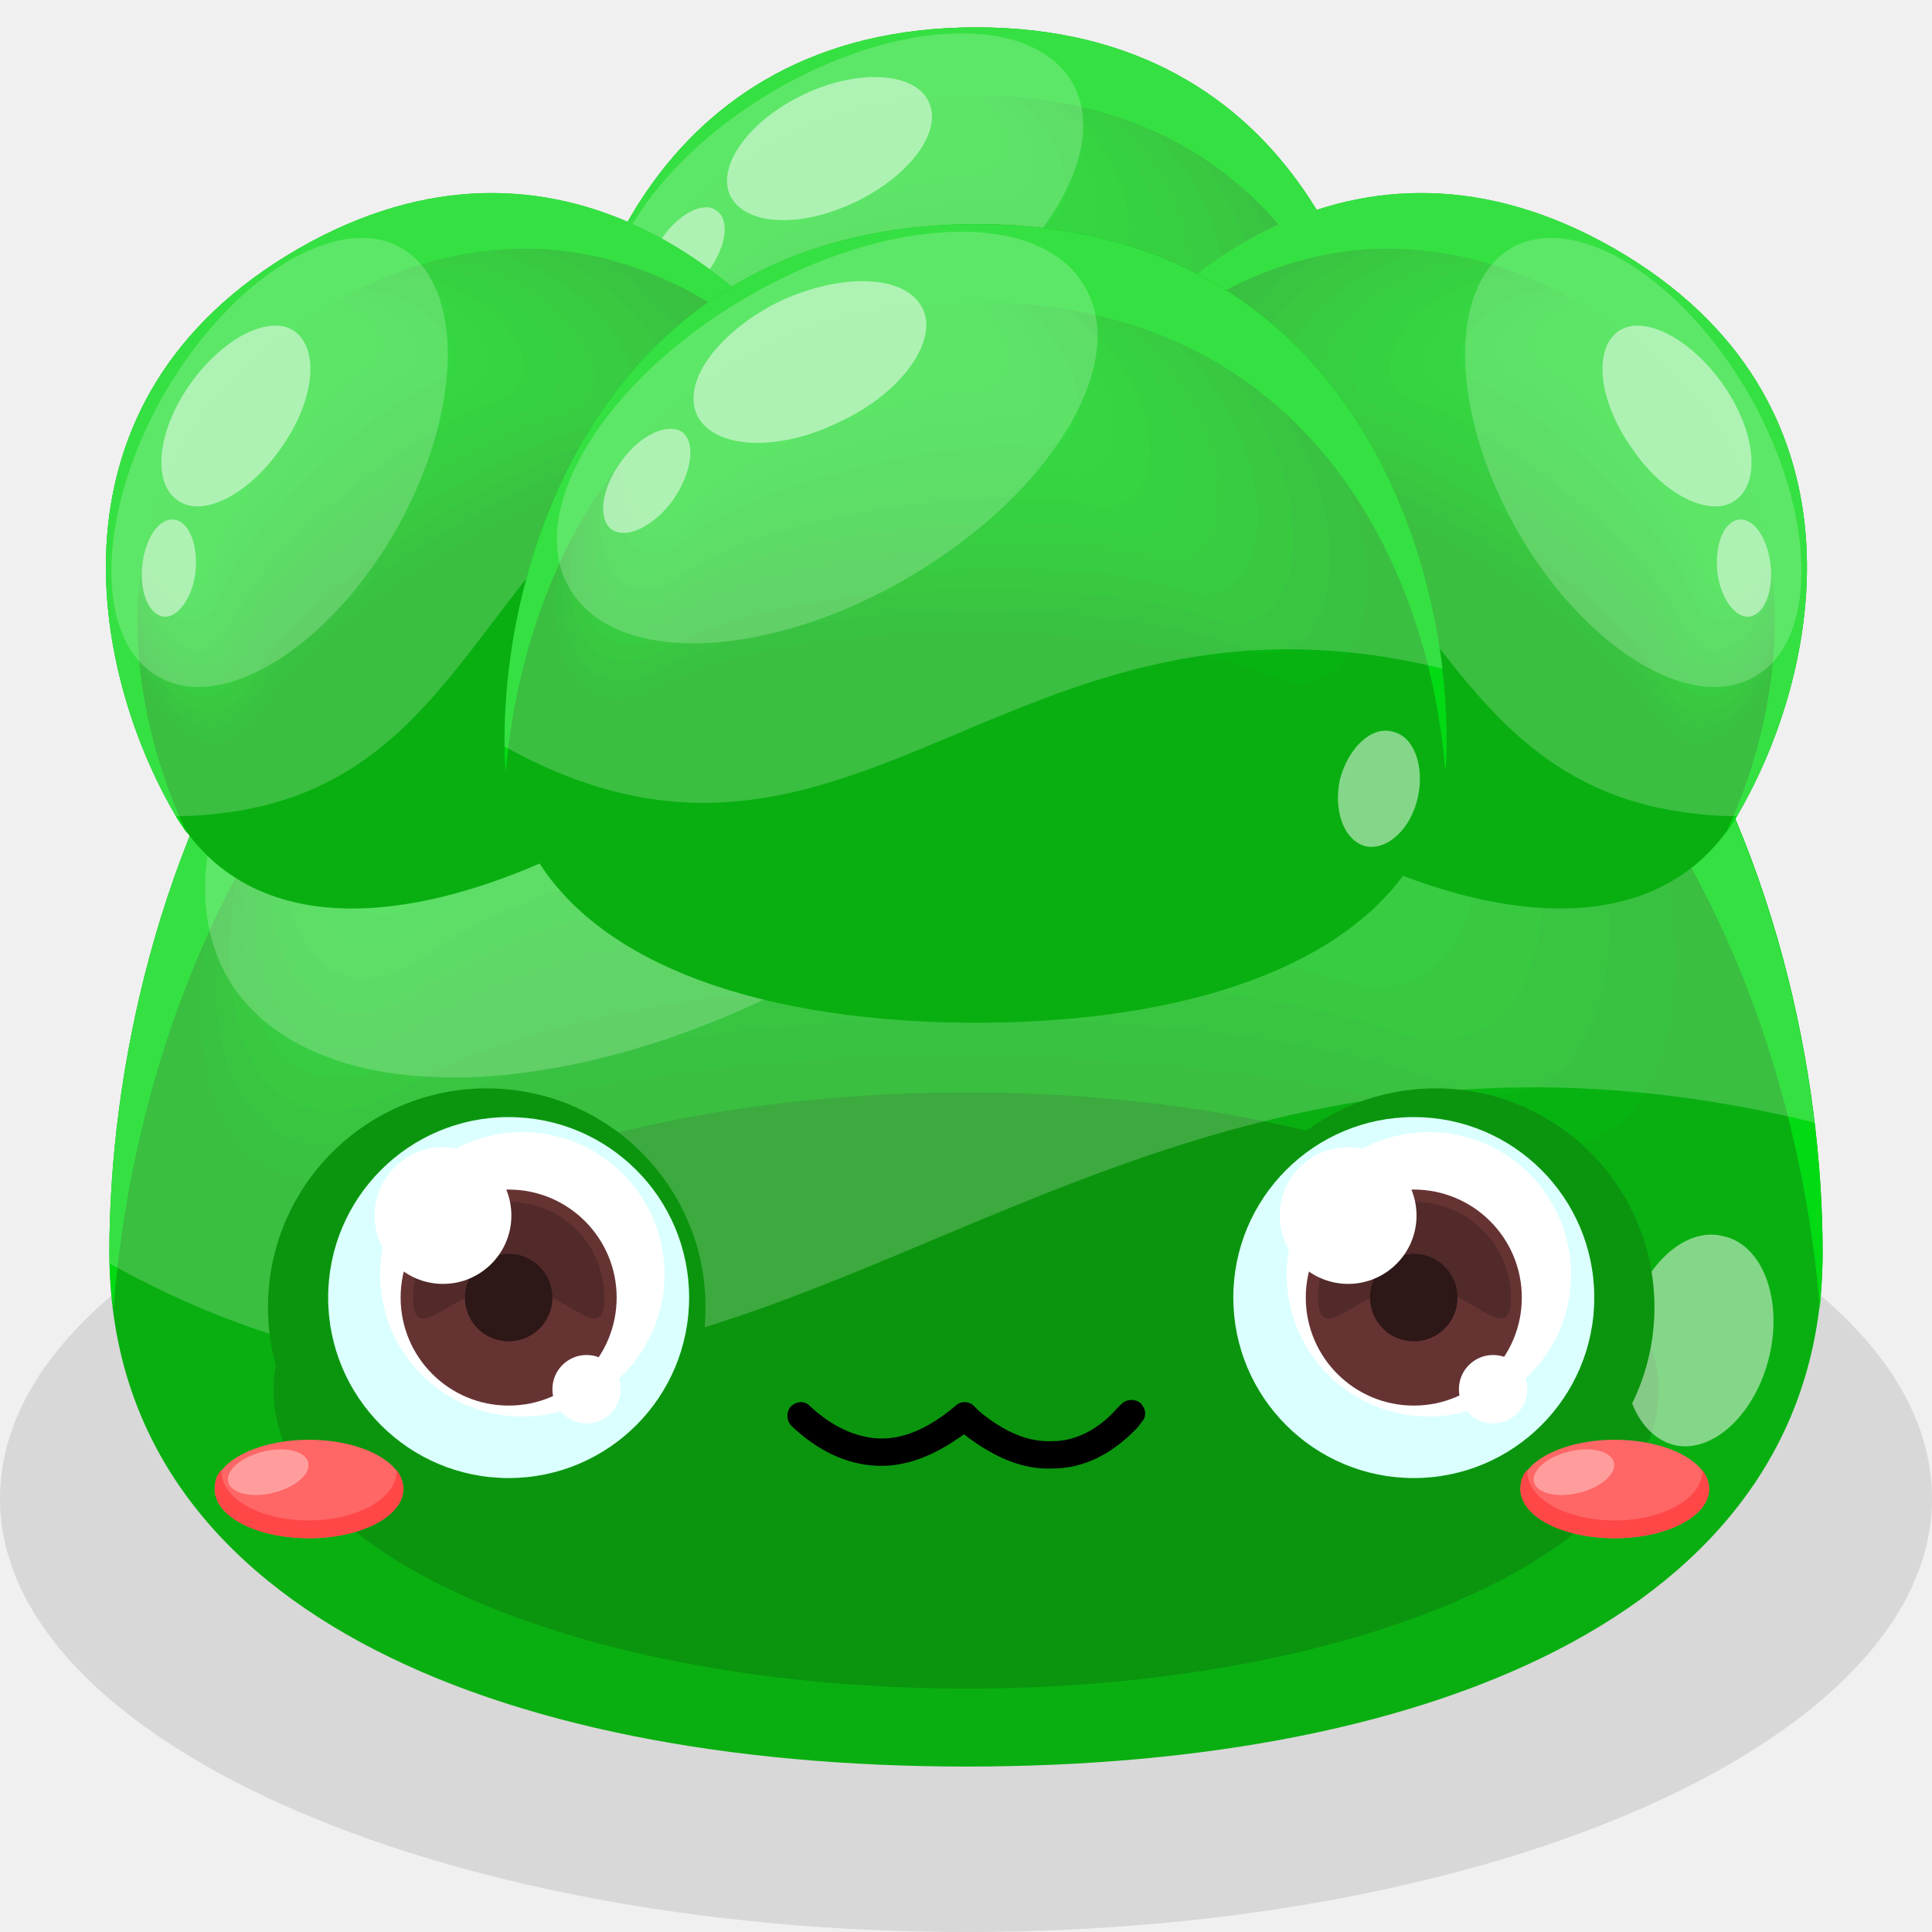
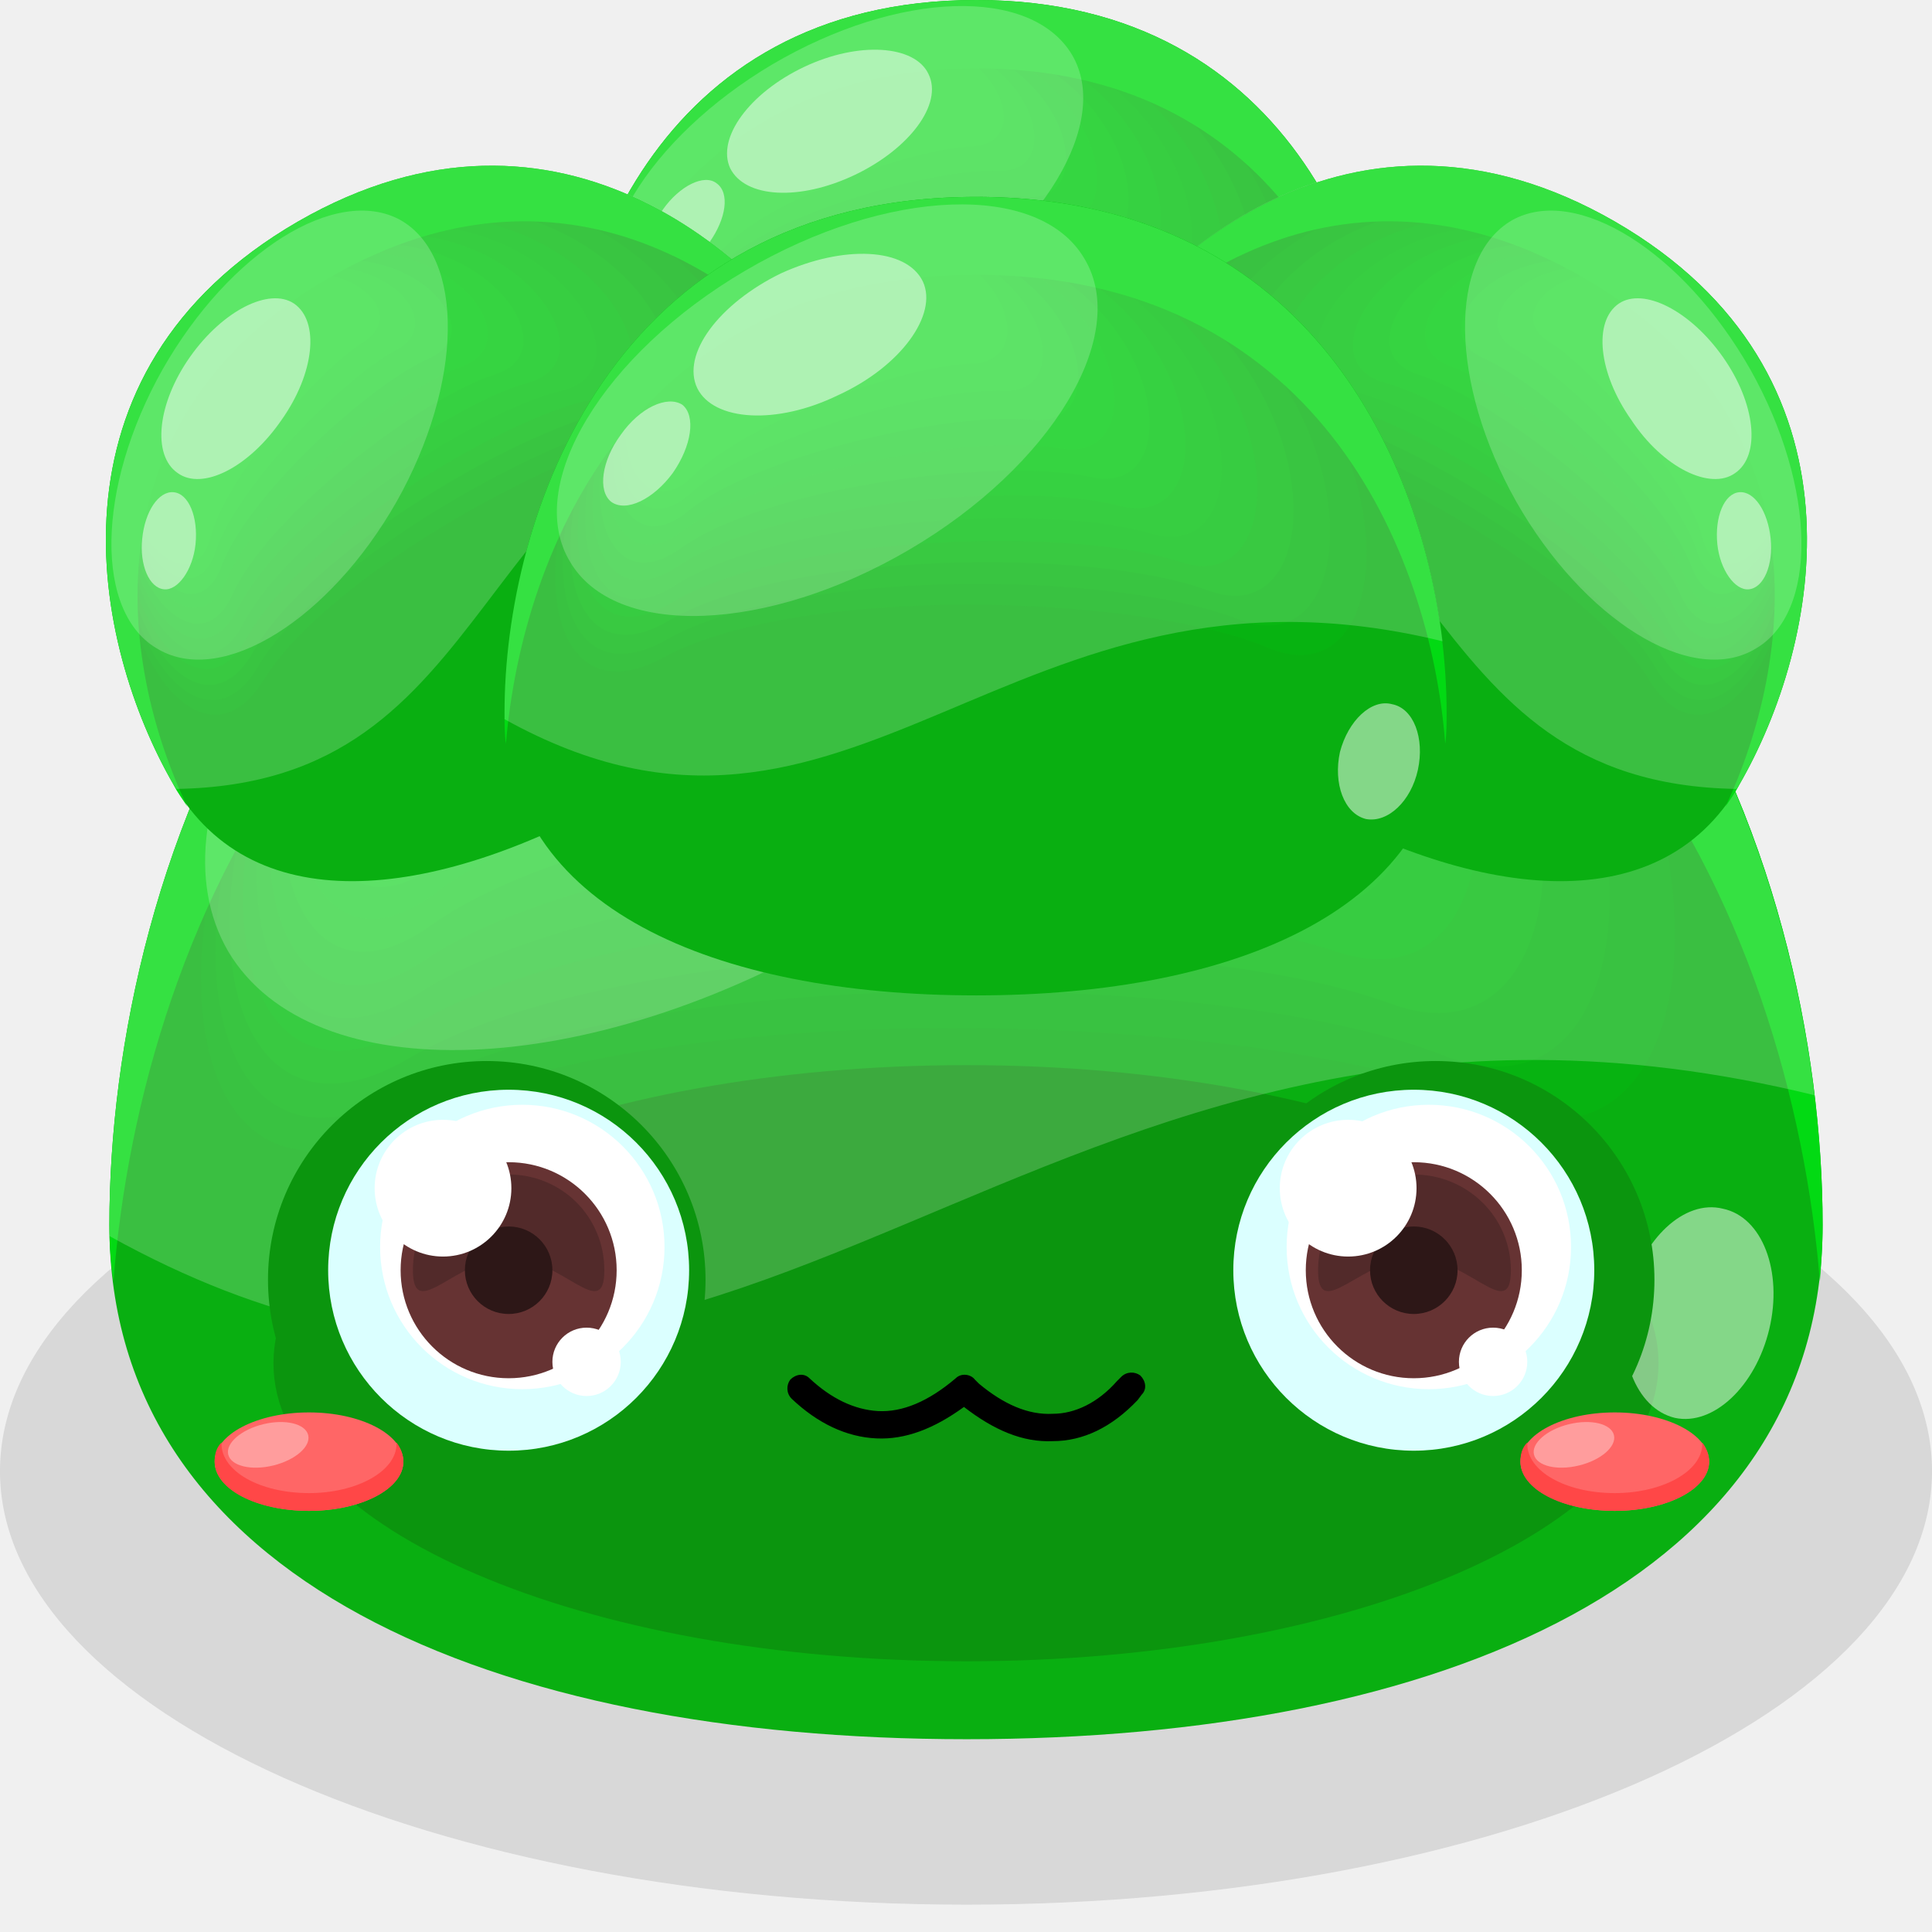
<svg xmlns="http://www.w3.org/2000/svg" version="1.1" id="svg6999" viewBox="0 0 64 64" height="64" width="64">
  <defs id="defs7001" />
-   <g transform="translate(0,-988.3622)" id="layer1">
+   <g transform="translate(0,-989.2682)" id="layer1">
    <g id="_869330224" style="clip-rule:evenodd;fill-rule:evenodd;image-rendering:optimizeQuality;shape-rendering:geometricPrecision;text-rendering:geometricPrecision" transform="matrix(0.0452937,0,0,0.04529361,-100.5067,944.654)">
      <path class="fil1" d="m 2926,1743 c 390,0 706,142 706,318 0,175 -316,317 -706,317 -390,0 -707,-142 -707,-317 0,-176 317,-318 707,-318 z" id="path4052" style="fill:#000000;fill-opacity:0.102" />
      <g id="g4054">
        <path class="fil18" d="m 2926,1196 c 487,0 626,426 626,685 0,259 -280,376 -626,376 -346,0 -627,-117 -627,-376 0,-259 139,-685 627,-685 z" id="path4056" style="fill:#09af11" />
        <path class="fil18" d="m 2505,1832 c -276,146 -186,-621 411,-619 648,2 679,726 438,619 -181,-80 -657,-101 -849,0 z" id="path4058" style="fill:#09af11" />
        <g id="g4060">
          <path class="fil19" d="m 2509,1808 c -260,142 -184,-582 382,-589 614,-9 654,672 423,575 -172,-72 -624,-85 -805,14 z" id="path4062" style="fill:#08b311;fill-opacity:0.953" />
          <path class="fil20" d="m 2514,1784 c -244,138 -184,-543 352,-560 581,-19 629,620 409,533 -164,-65 -592,-69 -761,27 z" id="path4064" style="fill:#08b711;fill-opacity:0.91" />
          <path class="fil21" d="m 2518,1759 c -228,134 -182,-503 323,-530 548,-29 603,567 395,490 -157,-58 -560,-52 -718,40 z" id="path4066" style="fill:#07bb12;fill-opacity:0.863" />
          <path class="fil22" d="m 2522,1735 c -212,130 -181,-463 294,-500 515,-40 578,513 380,446 -148,-50 -527,-36 -674,54 z" id="path4068" style="fill:#06bf12;fill-opacity:0.82" />
          <path class="fil23" d="m 2526,1711 c -196,125 -179,-424 265,-471 482,-50 553,460 366,403 -140,-42 -495,-19 -631,68 z" id="path4070" style="fill:#06c312;fill-opacity:0.773" />
          <path class="fil24" d="m 2530,1687 c -180,121 -178,-385 236,-441 449,-61 527,406 352,359 -132,-34 -464,-2 -588,82 z" id="path4072" style="fill:#05c612;fill-opacity:0.725" />
          <path class="fil25" d="m 2534,1662 c -164,118 -176,-345 207,-411 416,-71 502,353 337,317 -123,-27 -431,13 -544,94 z" id="path4074" style="fill:#05ca12;fill-opacity:0.682" />
          <path class="fil26" d="m 2538,1638 c -148,113 -175,-306 178,-381 382,-82 477,299 323,273 -115,-20 -399,30 -501,108 z" id="path4076" style="fill:#04ce12;fill-opacity:0.635" />
          <path class="fil27" d="m 2542,1614 c -132,109 -173,-267 149,-352 349,-92 451,246 308,230 -106,-12 -366,47 -457,122 z" id="path4078" style="fill:#03d213;fill-opacity:0.592" />
          <path class="fil28" d="m 2546,1590 c -116,104 -172,-228 120,-322 316,-103 426,192 294,186 -99,-4 -334,63 -414,136 z" id="path4080" style="fill:#03d613;fill-opacity:0.545" />
        </g>
        <path class="fil29" d="m 2550,1565 c -99,101 -170,-188 91,-292 283,-113 401,139 280,143 -91,4 -302,80 -371,149 z" id="path4082" style="fill:#02da13;fill-opacity:0.502" />
        <path class="fil30" d="m 2926,1196 c 487,0 626,426 626,685 0,14 -1,28 -2,41 -21,-259 -174,-624 -624,-624 -451,0 -604,365 -624,624 -2,-13 -3,-27 -3,-41 0,-259 139,-685 627,-685 z" id="path4084" style="fill:#02da13" />
        <path class="fil31" d="m 2926,1764 c 279,0 506,97 506,218 0,121 -227,218 -506,218 -280,0 -507,-97 -507,-218 0,-121 227,-218 507,-218 z" id="path4086" style="fill:#0b950e" />
        <path class="fil16" d="m 2926,1196 c 431,0 589,334 620,590 -580,-142 -782,361 -1247,103 0,-3 0,-5 0,-8 0,-259 139,-685 627,-685 z" id="path4088" style="fill:#ffffff;fill-opacity:0.2" />
        <path class="fil16" d="m 2619,1293 c 189,-111 391,-118 451,-16 61,103 -43,276 -232,387 -189,112 -391,119 -452,17 -60,-103 44,-276 233,-388 z" id="path4090" style="fill:#ffffff;fill-opacity:0.2" />
        <path class="fil17" d="m 3479,1869 c 29,6 44,46 34,88 -10,42 -41,71 -69,65 -29,-7 -44,-47 -34,-89 10,-42 41,-71 69,-64 z" id="path4092" style="fill:#ffffff;fill-opacity:0.502" />
        <path class="fil17" d="m 2667,1297 c 82,-39 166,-34 188,11 21,44 -29,113 -111,152 -83,39 -167,34 -189,-11 -21,-44 29,-112 112,-152 z" id="path4094" style="fill:#ffffff;fill-opacity:0.502" />
        <path class="fil17" d="m 2454,1511 c 25,-35 62,-53 81,-39 19,14 14,54 -12,90 -25,35 -62,53 -81,39 -19,-14 -14,-54 12,-90 z" id="path4096" style="fill:#ffffff;fill-opacity:0.502" />
      </g>
      <g id="g4098">
        <path class="fil18" d="m 2933,985 c 235,0 303,207 303,332 0,125 -136,182 -303,182 -168,0 -304,-57 -304,-182 0,-125 68,-332 304,-332 z" id="path4100" style="fill:#09af11" />
        <path class="fil18" d="m 2729,1293 c -133,71 -90,-300 199,-300 314,1 329,352 212,300 -88,-39 -318,-49 -411,0 z" id="path4102" style="fill:#09af11" />
        <g id="g4104">
          <path class="fil19" d="m 2731,1282 c -126,68 -89,-282 185,-286 297,-4 317,326 205,279 -84,-35 -303,-41 -390,7 z" id="path4106" style="fill:#08b311;fill-opacity:0.953" />
          <path class="fil20" d="m 2733,1270 c -118,67 -89,-263 171,-271 281,-9 304,300 198,258 -80,-32 -287,-34 -369,13 z" id="path4108" style="fill:#08b711;fill-opacity:0.91" />
          <path class="fil21" d="m 2735,1258 c -110,65 -88,-244 157,-257 265,-14 292,275 191,237 -76,-27 -271,-25 -348,20 z" id="path4110" style="fill:#07bb12;fill-opacity:0.863" />
          <path class="fil22" d="m 2737,1246 c -103,63 -87,-224 142,-242 250,-19 280,248 185,216 -72,-24 -256,-17 -327,26 z" id="path4112" style="fill:#06bf12;fill-opacity:0.82" />
          <path class="fil23" d="m 2739,1235 c -95,60 -87,-206 128,-228 234,-25 268,222 178,195 -68,-21 -240,-10 -306,33 z" id="path4114" style="fill:#06c312;fill-opacity:0.773" />
          <path class="fil24" d="m 2741,1223 c -87,59 -86,-187 114,-214 218,-29 256,197 171,174 -64,-16 -225,-1 -285,40 z" id="path4116" style="fill:#05c612;fill-opacity:0.725" />
          <path class="fil25" d="m 2743,1211 c -79,57 -85,-167 100,-199 201,-35 243,171 164,153 -60,-13 -209,7 -264,46 z" id="path4118" style="fill:#05ca12;fill-opacity:0.682" />
          <path class="fil26" d="m 2745,1199 c -72,55 -85,-148 86,-184 185,-40 231,145 156,132 -55,-10 -192,14 -242,52 z" id="path4120" style="fill:#04ce12;fill-opacity:0.635" />
          <path class="fil27" d="m 2747,1188 c -64,52 -84,-130 72,-171 169,-44 219,119 149,112 -51,-6 -177,22 -221,59 z" id="path4122" style="fill:#03d213;fill-opacity:0.592" />
          <path class="fil28" d="m 2749,1176 c -56,51 -83,-110 58,-156 153,-50 206,93 142,90 -47,-2 -161,31 -200,66 z" id="path4124" style="fill:#03d613;fill-opacity:0.545" />
        </g>
        <path class="fil29" d="m 2751,1164 c -48,49 -83,-91 44,-142 137,-54 194,68 135,70 -44,2 -146,38 -179,72 z" id="path4126" style="fill:#02da13;fill-opacity:0.502" />
        <path class="fil30" d="m 2933,985 c 235,0 303,207 303,332 0,7 0,13 -1,20 -10,-126 -84,-302 -302,-302 -218,0 -293,176 -303,302 0,-7 -1,-13 -1,-20 0,-125 68,-332 304,-332 z" id="path4128" style="fill:#02da13" />
        <path class="fil16" d="m 2933,985 c 208,0 285,162 300,286 -281,-69 -378,175 -604,50 0,-2 0,-3 0,-4 0,-125 68,-332 304,-332 z" id="path4130" style="fill:#ffffff;fill-opacity:0.2" />
        <path class="fil16" d="m 2784,1032 c 92,-54 189,-57 219,-7 29,49 -21,133 -113,187 -91,54 -189,57 -219,8 -29,-50 22,-134 113,-188 z" id="path4132" style="fill:#ffffff;fill-opacity:0.2" />
        <path class="fil17" d="m 3201,1311 c 14,3 21,22 16,43 -5,20 -20,34 -33,31 -14,-3 -22,-22 -17,-43 5,-20 20,-34 34,-31 z" id="path4134" style="fill:#ffffff;fill-opacity:0.502" />
        <path class="fil17" d="m 2807,1034 c 40,-19 81,-16 91,5 11,22 -14,55 -54,74 -40,19 -80,17 -91,-5 -10,-22 14,-55 54,-74 z" id="path4136" style="fill:#ffffff;fill-opacity:0.502" />
        <path class="fil17" d="m 2704,1138 c 12,-17 30,-26 39,-19 10,7 7,26 -5,43 -13,17 -30,26 -40,19 -9,-7 -6,-26 6,-43 z" id="path4138" style="fill:#ffffff;fill-opacity:0.502" />
      </g>
      <g id="g4140">
        <path class="fil18" d="m 2437,1147 c 191,-110 343,26 402,128 58,101 -25,211 -161,289 -137,79 -273,97 -332,-5 -59,-102 -101,-301 91,-412 z" id="path4142" style="fill:#09af11" />
        <path class="fil18" d="m 2416,1493 c -75,120 -214,-202 21,-337 255,-146 432,132 313,144 -90,10 -282,110 -334,193 z" id="path4144" style="fill:#09af11" />
        <g id="g4146">
          <path class="fil19" d="m 2412,1482 c -70,115 -205,-186 16,-318 240,-143 410,116 298,130 -85,11 -265,109 -314,188 z" id="path4148" style="fill:#08b311;fill-opacity:0.953" />
          <path class="fil20" d="m 2408,1472 c -64,110 -195,-172 12,-300 224,-139 388,101 281,116 -79,12 -248,108 -293,184 z" id="path4150" style="fill:#08b711;fill-opacity:0.91" />
          <path class="fil21" d="m 2404,1462 c -59,104 -185,-157 7,-282 209,-136 366,85 266,103 -74,12 -232,106 -273,179 z" id="path4152" style="fill:#07bb12;fill-opacity:0.863" />
          <path class="fil22" d="m 2400,1451 c -53,99 -176,-141 2,-263 194,-133 344,70 251,89 -69,14 -215,105 -253,174 z" id="path4154" style="fill:#06bf12;fill-opacity:0.82" />
          <path class="fil23" d="m 2397,1441 c -49,93 -167,-127 -3,-246 178,-129 322,56 235,76 -64,15 -199,105 -232,170 z" id="path4156" style="fill:#06c312;fill-opacity:0.773" />
          <path class="fil24" d="m 2393,1430 c -44,89 -158,-111 -8,-227 163,-126 300,40 220,62 -59,16 -182,104 -212,165 z" id="path4158" style="fill:#05c612;fill-opacity:0.725" />
          <path class="fil25" d="m 2389,1420 c -38,83 -148,-96 -12,-209 147,-122 277,25 204,48 -54,17 -166,103 -192,161 z" id="path4160" style="fill:#05ca12;fill-opacity:0.682" />
          <path class="fil26" d="m 2385,1409 c -33,78 -138,-81 -17,-190 132,-119 256,9 189,34 -50,18 -150,102 -172,156 z" id="path4162" style="fill:#04ce12;fill-opacity:0.635" />
          <path class="fil27" d="m 2381,1399 c -27,73 -129,-66 -22,-172 117,-116 234,-6 174,20 -45,20 -133,101 -152,152 z" id="path4164" style="fill:#03d213;fill-opacity:0.592" />
          <path class="fil28" d="m 2377,1388 c -22,68 -119,-50 -26,-153 101,-113 211,-22 158,6 -40,21 -117,101 -132,147 z" id="path4166" style="fill:#03d613;fill-opacity:0.545" />
        </g>
        <path class="fil29" d="m 2373,1378 c -16,62 -110,-36 -31,-136 86,-108 190,-36 143,-7 -35,22 -101,100 -112,143 z" id="path4168" style="fill:#02da13;fill-opacity:0.502" />
        <path class="fil30" d="m 2437,1147 c 191,-110 343,26 402,128 3,5 6,11 8,16 -67,-97 -210,-205 -387,-103 -177,102 -155,280 -104,387 -3,-5 -7,-10 -10,-16 -59,-102 -101,-301 91,-412 z" id="path4170" style="fill:#02da13" />
        <path class="fil16" d="m 2437,1147 c 169,-98 308,-2 378,92 -261,75 -226,319 -467,323 -1,-1 -1,-2 -2,-3 -59,-102 -101,-301 91,-412 z" id="path4172" style="fill:#ffffff;fill-opacity:0.2" />
        <path class="fil16" d="m 2338,1255 c 49,-86 127,-135 174,-109 47,27 46,119 -3,206 -49,86 -127,135 -174,108 -47,-26 -46,-118 3,-205 z" id="path4174" style="fill:#ffffff;fill-opacity:0.2" />
        <path class="fil17" d="m 2807,1286 c 13,-4 28,8 34,27 5,19 0,37 -13,41 -13,4 -28,-8 -33,-27 -6,-19 0,-37 12,-41 z" id="path4176" style="fill:#ffffff;fill-opacity:0.502" />
        <path class="fil17" d="m 2358,1246 c 24,-34 58,-51 76,-39 19,13 15,51 -9,85 -24,35 -58,52 -76,39 -19,-13 -15,-51 9,-85 z" id="path4178" style="fill:#ffffff;fill-opacity:0.502" />
        <path class="fil17" d="m 2323,1379 c 2,-20 12,-35 23,-34 11,1 18,18 16,38 -2,19 -13,34 -23,33 -11,-1 -18,-18 -16,-37 z" id="path4180" style="fill:#ffffff;fill-opacity:0.502" />
      </g>
      <g id="g4182">
        <path class="fil18" d="m 3400,1147 c -191,-110 -343,26 -402,128 -58,101 25,211 161,289 136,79 273,97 332,-5 59,-102 101,-301 -91,-412 z" id="path4184" style="fill:#09af11" />
        <path class="fil18" d="m 3421,1493 c 75,120 214,-202 -21,-337 -255,-146 -432,132 -313,144 90,10 282,110 334,193 z" id="path4186" style="fill:#09af11" />
        <g id="g4188">
          <path class="fil19" d="m 3425,1482 c 70,115 205,-186 -16,-318 -240,-143 -410,116 -298,130 85,11 265,109 314,188 z" id="path4190" style="fill:#08b311;fill-opacity:0.953" />
          <path class="fil20" d="m 3429,1472 c 64,110 195,-172 -12,-300 -224,-139 -388,101 -282,116 80,12 249,108 294,184 z" id="path4192" style="fill:#08b711;fill-opacity:0.91" />
          <path class="fil21" d="m 3433,1462 c 59,104 185,-157 -7,-282 -209,-136 -366,85 -266,103 74,12 232,106 273,179 z" id="path4194" style="fill:#07bb12;fill-opacity:0.863" />
          <path class="fil22" d="m 3437,1451 c 53,99 176,-141 -2,-263 -194,-133 -344,70 -251,89 69,14 215,105 253,174 z" id="path4196" style="fill:#06bf12;fill-opacity:0.82" />
          <path class="fil23" d="m 3440,1441 c 49,93 167,-127 3,-246 -178,-129 -322,56 -235,76 64,15 199,105 232,170 z" id="path4198" style="fill:#06c312;fill-opacity:0.773" />
          <path class="fil24" d="m 3444,1430 c 43,89 158,-111 8,-227 -163,-126 -300,40 -220,62 59,16 182,104 212,165 z" id="path4200" style="fill:#05c612;fill-opacity:0.725" />
          <path class="fil25" d="m 3448,1420 c 38,83 148,-96 12,-209 -147,-122 -277,25 -204,48 54,17 166,103 192,161 z" id="path4202" style="fill:#05ca12;fill-opacity:0.682" />
          <path class="fil26" d="m 3452,1409 c 33,78 138,-81 17,-190 -132,-119 -256,9 -189,34 50,18 150,102 172,156 z" id="path4204" style="fill:#04ce12;fill-opacity:0.635" />
          <path class="fil27" d="m 3456,1399 c 27,73 129,-66 21,-172 -116,-116 -233,-6 -173,20 45,20 133,101 152,152 z" id="path4206" style="fill:#03d213;fill-opacity:0.592" />
          <path class="fil28" d="m 3460,1388 c 22,68 119,-50 26,-153 -101,-113 -211,-22 -158,6 40,21 117,101 132,147 z" id="path4208" style="fill:#03d613;fill-opacity:0.545" />
        </g>
        <path class="fil29" d="m 3464,1378 c 16,62 110,-36 31,-136 -86,-108 -190,-36 -143,-7 35,22 101,100 112,143 z" id="path4210" style="fill:#02da13;fill-opacity:0.502" />
        <path class="fil30" d="m 3400,1147 c -191,-110 -343,26 -402,128 -3,5 -6,11 -8,16 67,-97 210,-205 387,-103 177,102 154,280 104,387 3,-5 7,-10 10,-16 59,-102 101,-301 -91,-412 z" id="path4212" style="fill:#02da13" />
        <path class="fil16" d="m 3400,1147 c -169,-98 -308,-2 -378,92 260,75 226,319 467,323 1,-1 1,-2 2,-3 59,-102 101,-301 -91,-412 z" id="path4214" style="fill:#ffffff;fill-opacity:0.2" />
        <path class="fil16" d="m 3499,1255 c -49,-86 -127,-135 -174,-109 -47,27 -46,119 3,206 49,86 127,135 174,108 47,-26 46,-118 -3,-205 z" id="path4216" style="fill:#ffffff;fill-opacity:0.2" />
        <path class="fil17" d="m 3030,1286 c -13,-4 -28,8 -34,27 -5,19 0,37 13,41 13,4 28,-8 33,-27 6,-19 0,-37 -12,-41 z" id="path4218" style="fill:#ffffff;fill-opacity:0.502" />
        <path class="fil17" d="m 3479,1246 c -24,-34 -58,-51 -76,-39 -19,13 -15,51 9,85 23,35 58,52 76,39 19,-13 15,-51 -9,-85 z" id="path4220" style="fill:#ffffff;fill-opacity:0.502" />
        <path class="fil17" d="m 3514,1379 c -2,-20 -12,-35 -23,-34 -11,1 -18,18 -16,38 2,19 13,34 23,33 11,-1 18,-18 16,-37 z" id="path4222" style="fill:#ffffff;fill-opacity:0.502" />
      </g>
      <g id="g4224">
        <path class="fil18" d="m 2933,1129 c 268,0 344,235 344,377 0,143 -154,207 -344,207 -191,0 -345,-64 -345,-207 0,-142 77,-377 345,-377 z" id="path4226" style="fill:#09af11" />
        <path class="fil18" d="m 2701,1479 c -151,81 -102,-341 226,-340 357,1 374,399 241,340 -99,-44 -361,-55 -467,0 z" id="path4228" style="fill:#09af11" />
        <g id="g4230">
          <path class="fil19" d="m 2704,1466 c -143,78 -102,-320 209,-324 339,-5 361,370 234,317 -95,-40 -344,-47 -443,7 z" id="path4232" style="fill:#08b311;fill-opacity:0.953" />
          <path class="fil20" d="m 2706,1453 c -134,76 -101,-299 194,-308 320,-11 346,341 225,293 -91,-36 -326,-38 -419,15 z" id="path4234" style="fill:#08b711;fill-opacity:0.91" />
          <path class="fil21" d="m 2708,1439 c -125,74 -100,-276 178,-291 302,-16 332,311 217,269 -86,-32 -308,-29 -395,22 z" id="path4236" style="fill:#07bb12;fill-opacity:0.863" />
          <path class="fil22" d="m 2710,1426 c -116,71 -99,-255 162,-275 284,-22 318,282 210,245 -82,-27 -291,-19 -372,30 z" id="path4238" style="fill:#06bf12;fill-opacity:0.82" />
          <path class="fil23" d="m 2713,1413 c -108,69 -99,-234 145,-259 266,-28 305,253 202,221 -77,-23 -273,-10 -347,38 z" id="path4240" style="fill:#06c312;fill-opacity:0.773" />
          <path class="fil24" d="m 2715,1399 c -99,67 -98,-212 130,-242 247,-34 290,223 193,198 -72,-19 -255,-2 -323,44 z" id="path4242" style="fill:#05c612;fill-opacity:0.725" />
          <path class="fil25" d="m 2717,1386 c -90,65 -97,-190 114,-226 229,-39 276,194 186,174 -68,-15 -237,7 -300,52 z" id="path4244" style="fill:#05ca12;fill-opacity:0.682" />
          <path class="fil26" d="m 2719,1373 c -81,62 -96,-169 98,-210 211,-45 263,164 178,150 -63,-11 -219,17 -276,60 z" id="path4246" style="fill:#04ce12;fill-opacity:0.635" />
          <path class="fil27" d="m 2722,1359 c -73,60 -96,-147 81,-193 193,-51 249,135 170,126 -59,-6 -201,26 -251,67 z" id="path4248" style="fill:#03d213;fill-opacity:0.592" />
          <path class="fil28" d="m 2724,1346 c -64,58 -95,-125 66,-177 174,-57 234,106 162,102 -55,-2 -184,35 -228,75 z" id="path4250" style="fill:#03d613;fill-opacity:0.545" />
        </g>
        <path class="fil29" d="m 2726,1333 c -55,55 -94,-104 50,-161 156,-63 220,76 154,79 -50,1 -166,43 -204,82 z" id="path4252" style="fill:#02da13;fill-opacity:0.502" />
        <path class="fil30" d="m 2933,1129 c 268,0 344,235 344,377 0,8 0,16 -1,23 -11,-143 -96,-343 -343,-343 -248,0 -332,200 -344,343 -1,-7 -1,-15 -1,-23 0,-142 77,-377 345,-377 z" id="path4254" style="fill:#02da13" />
        <path class="fil16" d="m 2933,1129 c 237,0 324,184 341,325 -319,-78 -430,199 -686,57 0,-2 0,-3 0,-5 0,-142 77,-377 345,-377 z" id="path4256" style="fill:#ffffff;fill-opacity:0.2" />
        <path class="fil16" d="m 2764,1183 c 104,-61 215,-65 248,-9 34,56 -24,152 -128,213 -104,61 -215,65 -248,9 -34,-56 24,-152 128,-213 z" id="path4258" style="fill:#ffffff;fill-opacity:0.2" />
        <path class="fil17" d="m 3237,1500 c 16,3 24,25 19,48 -5,23 -22,39 -38,36 -16,-4 -24,-26 -19,-49 6,-23 23,-39 38,-35 z" id="path4260" style="fill:#ffffff;fill-opacity:0.502" />
        <path class="fil17" d="m 2790,1185 c 46,-21 92,-19 104,6 11,24 -16,62 -62,83 -45,22 -91,19 -103,-5 -12,-25 16,-62 61,-84 z" id="path4262" style="fill:#ffffff;fill-opacity:0.502" />
        <path class="fil17" d="m 2673,1303 c 14,-20 34,-29 45,-22 10,8 7,30 -7,50 -14,19 -34,29 -45,21 -10,-8 -7,-30 7,-49 z" id="path4264" style="fill:#ffffff;fill-opacity:0.502" />
      </g>
      <circle class="fil31" cx="2575" cy="1921" r="160" id="circle4266" style="fill:#0b950e" />
      <g id="g4268">
        <circle class="fil60" cx="2591" cy="1914" r="132" id="circle4270" style="fill:#dbffff" />
        <circle class="fil61" cx="2601" cy="1897" r="104" id="circle4272" style="fill:#ffffff" />
        <circle class="fil69" cx="2591" cy="1914" r="79" id="circle4274" style="fill:#663333" />
        <path class="fil70" d="m 2591,1844 c 39,0 70,31 70,70 0,39 -31,-9 -70,-9 -38,0 -70,48 -70,9 0,-39 31,-70 70,-70 z" id="path4276" style="fill:#522a2a" />
        <circle class="fil71" cx="2591" cy="1914" r="32" id="circle4278" style="fill:#2d1717" />
        <circle class="fil61" cx="2543" cy="1854" r="50" id="circle4280" style="fill:#ffffff" />
        <circle class="fil61" cx="2648" cy="1981" r="25" id="circle4282" style="fill:#ffffff" />
      </g>
      <g id="g4284">
        <ellipse class="fil65" cx="2445" cy="2054" rx="69" ry="36" id="ellipse4286" style="fill:#ff6666" />
        <path class="fil66" d="m 2509,2040 c 3,4 5,9 5,14 0,20 -31,36 -69,36 -39,0 -69,-16 -69,-36 0,-5 1,-10 5,-14 l 0,1 c 0,20 28,36 64,36 35,0 64,-16 64,-36 l 0,-1 z" id="path4288" style="fill:#ff4747" />
        <ellipse class="fil67" transform="matrix(0.471507,-0.115182,0.115182,0.471507,2415.17,2041.72)" rx="62" ry="32" id="ellipse4290" cx="0" cy="0" style="fill:#ff9d9d" />
      </g>
      <circle class="fil31" cx="3269" cy="1921" r="160" id="circle4292" style="fill:#0b950e" />
      <g id="g4294">
        <circle class="fil60" cx="3253" cy="1914" r="132" id="circle4296" style="fill:#dbffff" />
        <circle class="fil61" cx="3264" cy="1897" r="104" id="circle4298" style="fill:#ffffff" />
        <circle class="fil69" cx="3253" cy="1914" r="79" id="circle4300" style="fill:#663333" />
        <path class="fil70" d="m 3253,1844 c 39,0 71,31 71,70 0,39 -31,-9 -70,-9 -39,0 -71,48 -71,9 0,-39 32,-70 70,-70 z" id="path4302" style="fill:#522a2a" />
        <circle class="fil71" cx="3253" cy="1914" r="32" id="circle4304" style="fill:#2d1717" />
        <circle class="fil61" cx="3205" cy="1854" r="50" id="circle4306" style="fill:#ffffff" />
        <circle class="fil61" cx="3311" cy="1981" r="25" id="circle4308" style="fill:#ffffff" />
      </g>
      <g id="g4310">
        <ellipse class="fil65" cx="3400" cy="2054" rx="69" ry="36" id="ellipse4312" style="fill:#ff6666" />
        <path class="fil66" d="m 3464,2040 c 3,4 5,9 5,14 0,20 -31,36 -69,36 -39,0 -69,-16 -69,-36 0,-5 1,-10 5,-14 l 0,1 c 0,20 28,36 64,36 35,0 64,-16 64,-36 l 0,-1 z" id="path4314" style="fill:#ff4747" />
        <ellipse class="fil67" transform="matrix(0.471507,-0.115182,0.115182,0.471507,3370.14,2041.72)" rx="62" ry="32" id="ellipse4316" cx="0" cy="0" style="fill:#ff9d9d" />
      </g>
      <path class="fil72" d="m 2798,2008 c -4,-4 -4,-10 -1,-14 4,-4 10,-5 14,-1 16,15 33,23 50,24 18,1 37,-7 57,-24 4,-4 11,-3 14,1 l 3,3 c 18,15 36,23 54,22 16,0 33,-8 47,-24 l 3,-3 c 4,-4 10,-4 14,-1 4,4 5,10 1,14 l -3,4 0,0 0,0 c -19,20 -40,30 -62,30 -22,1 -43,-8 -65,-25 -22,16 -43,24 -64,23 -22,-1 -43,-11 -62,-29 z" id="path4318" style="fill:#000000;fill-rule:nonzero" />
    </g>
  </g>
</svg>
